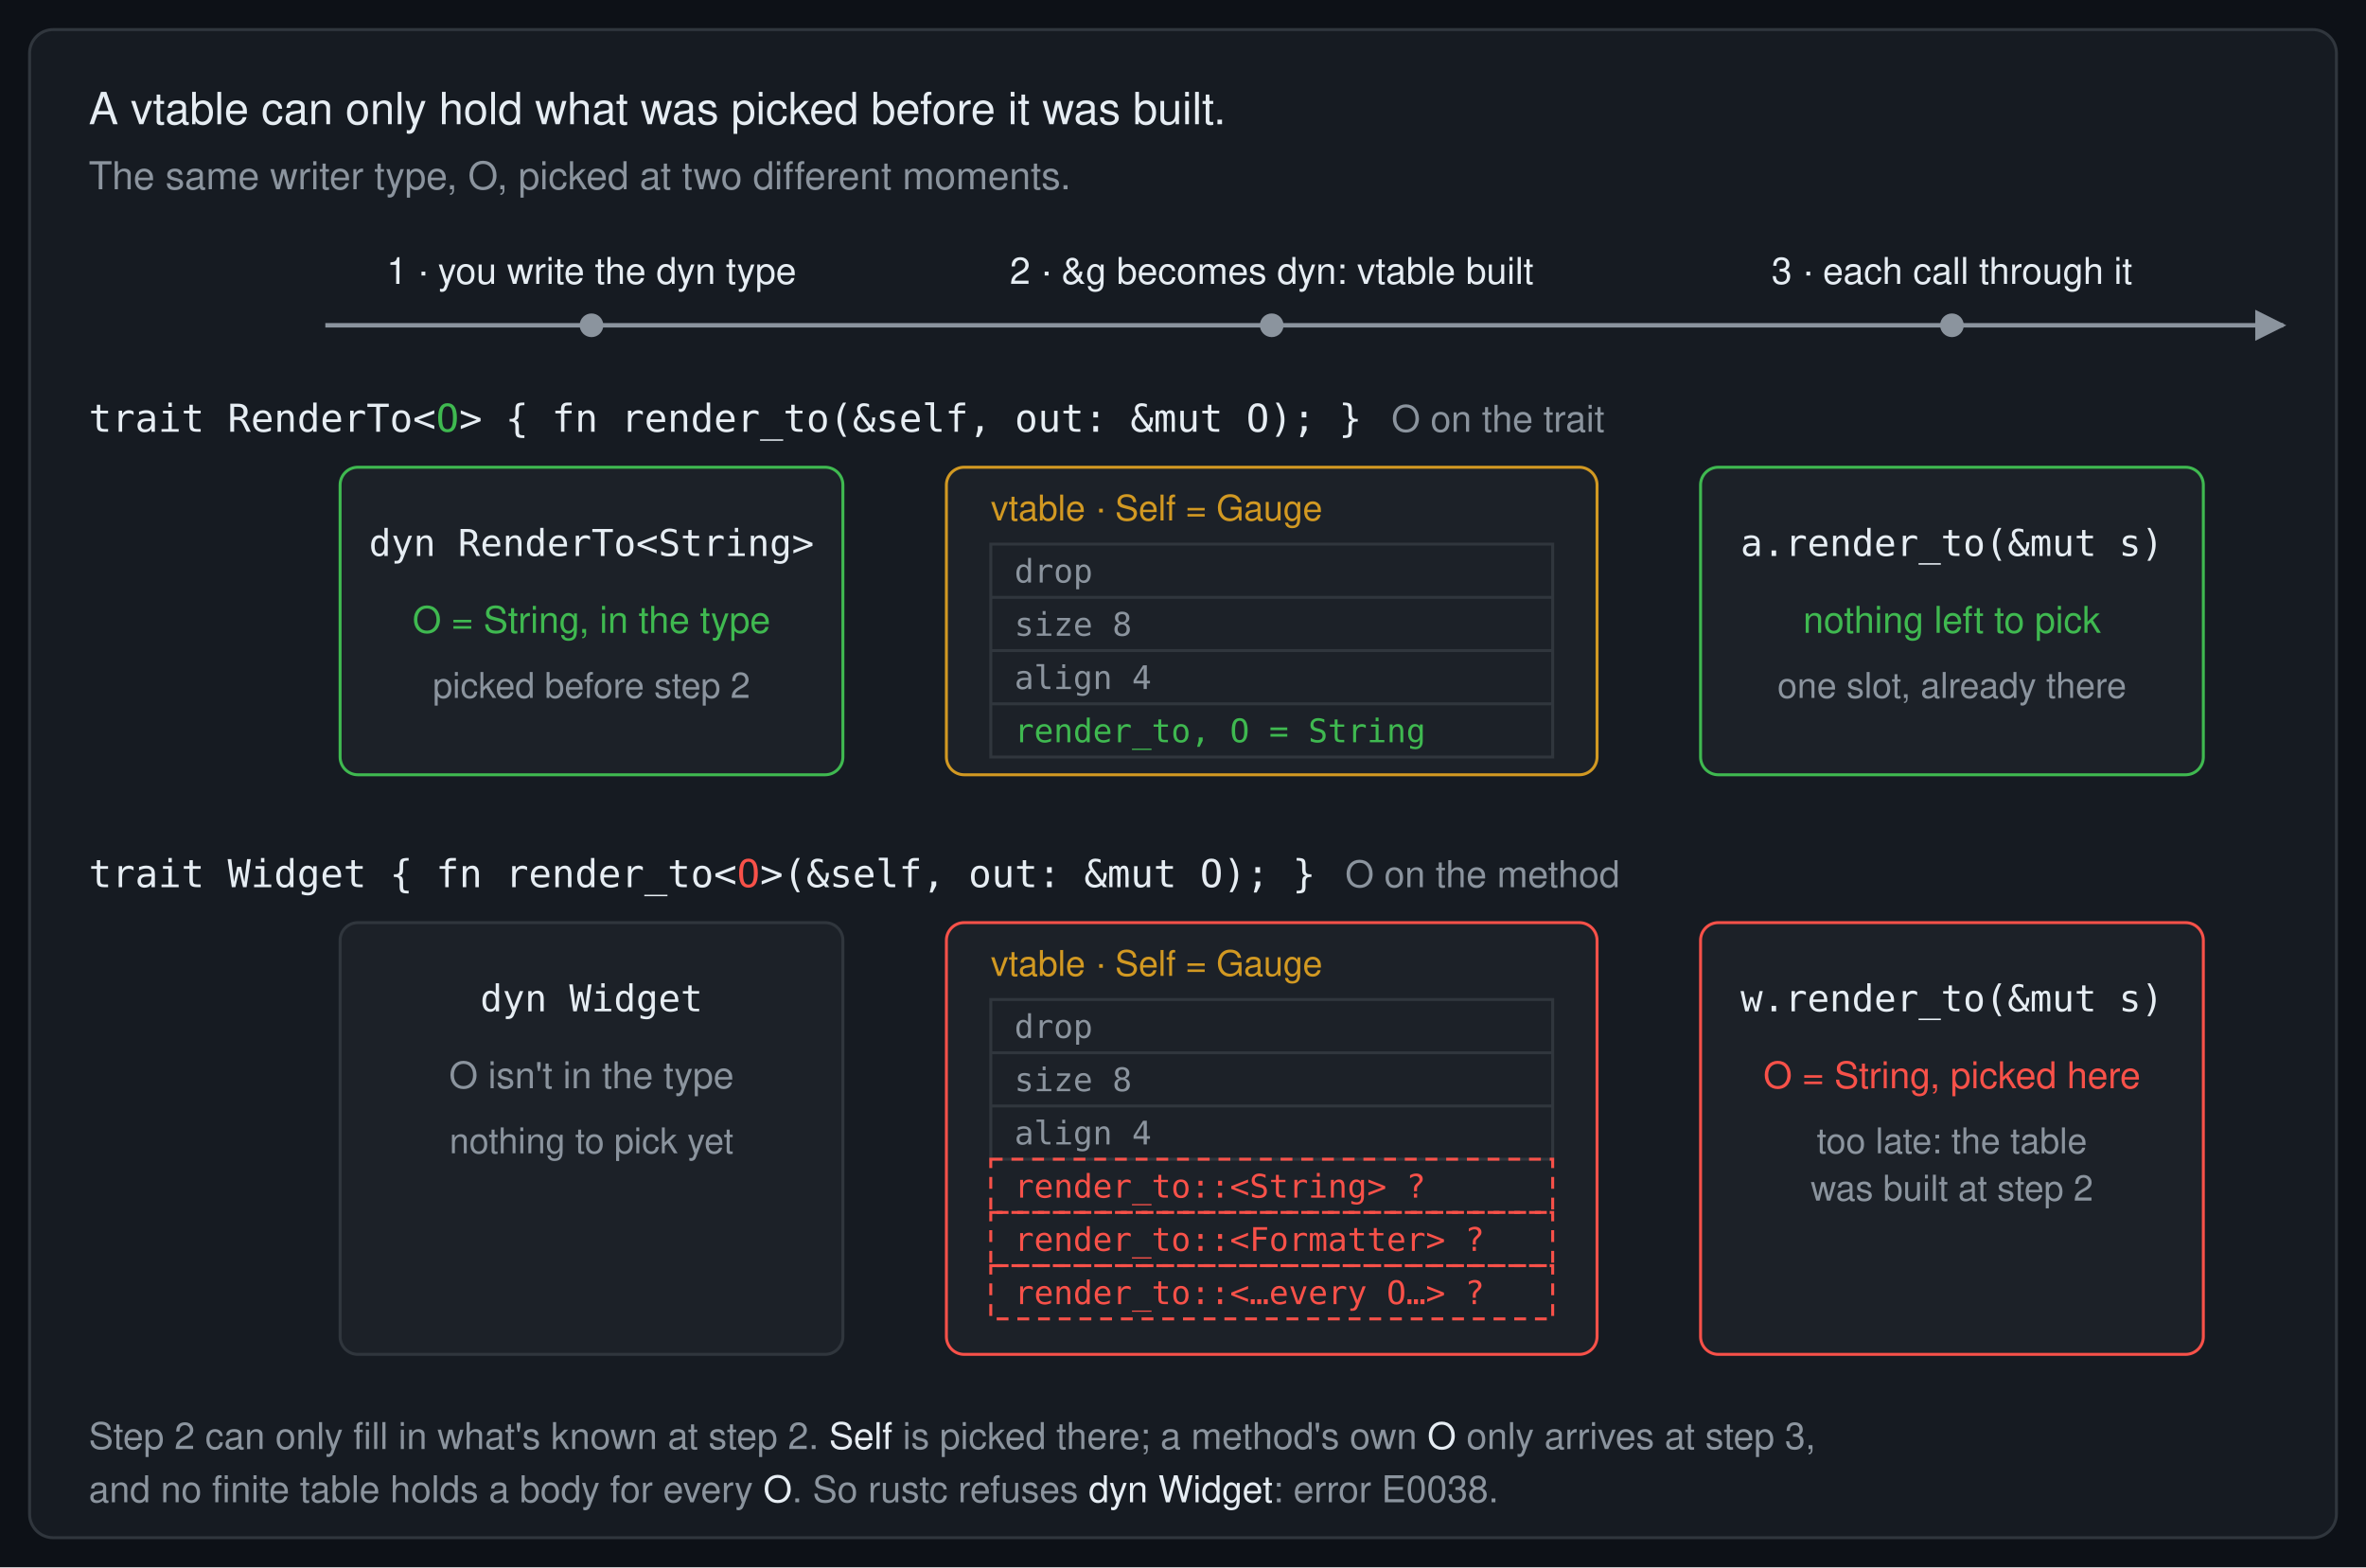
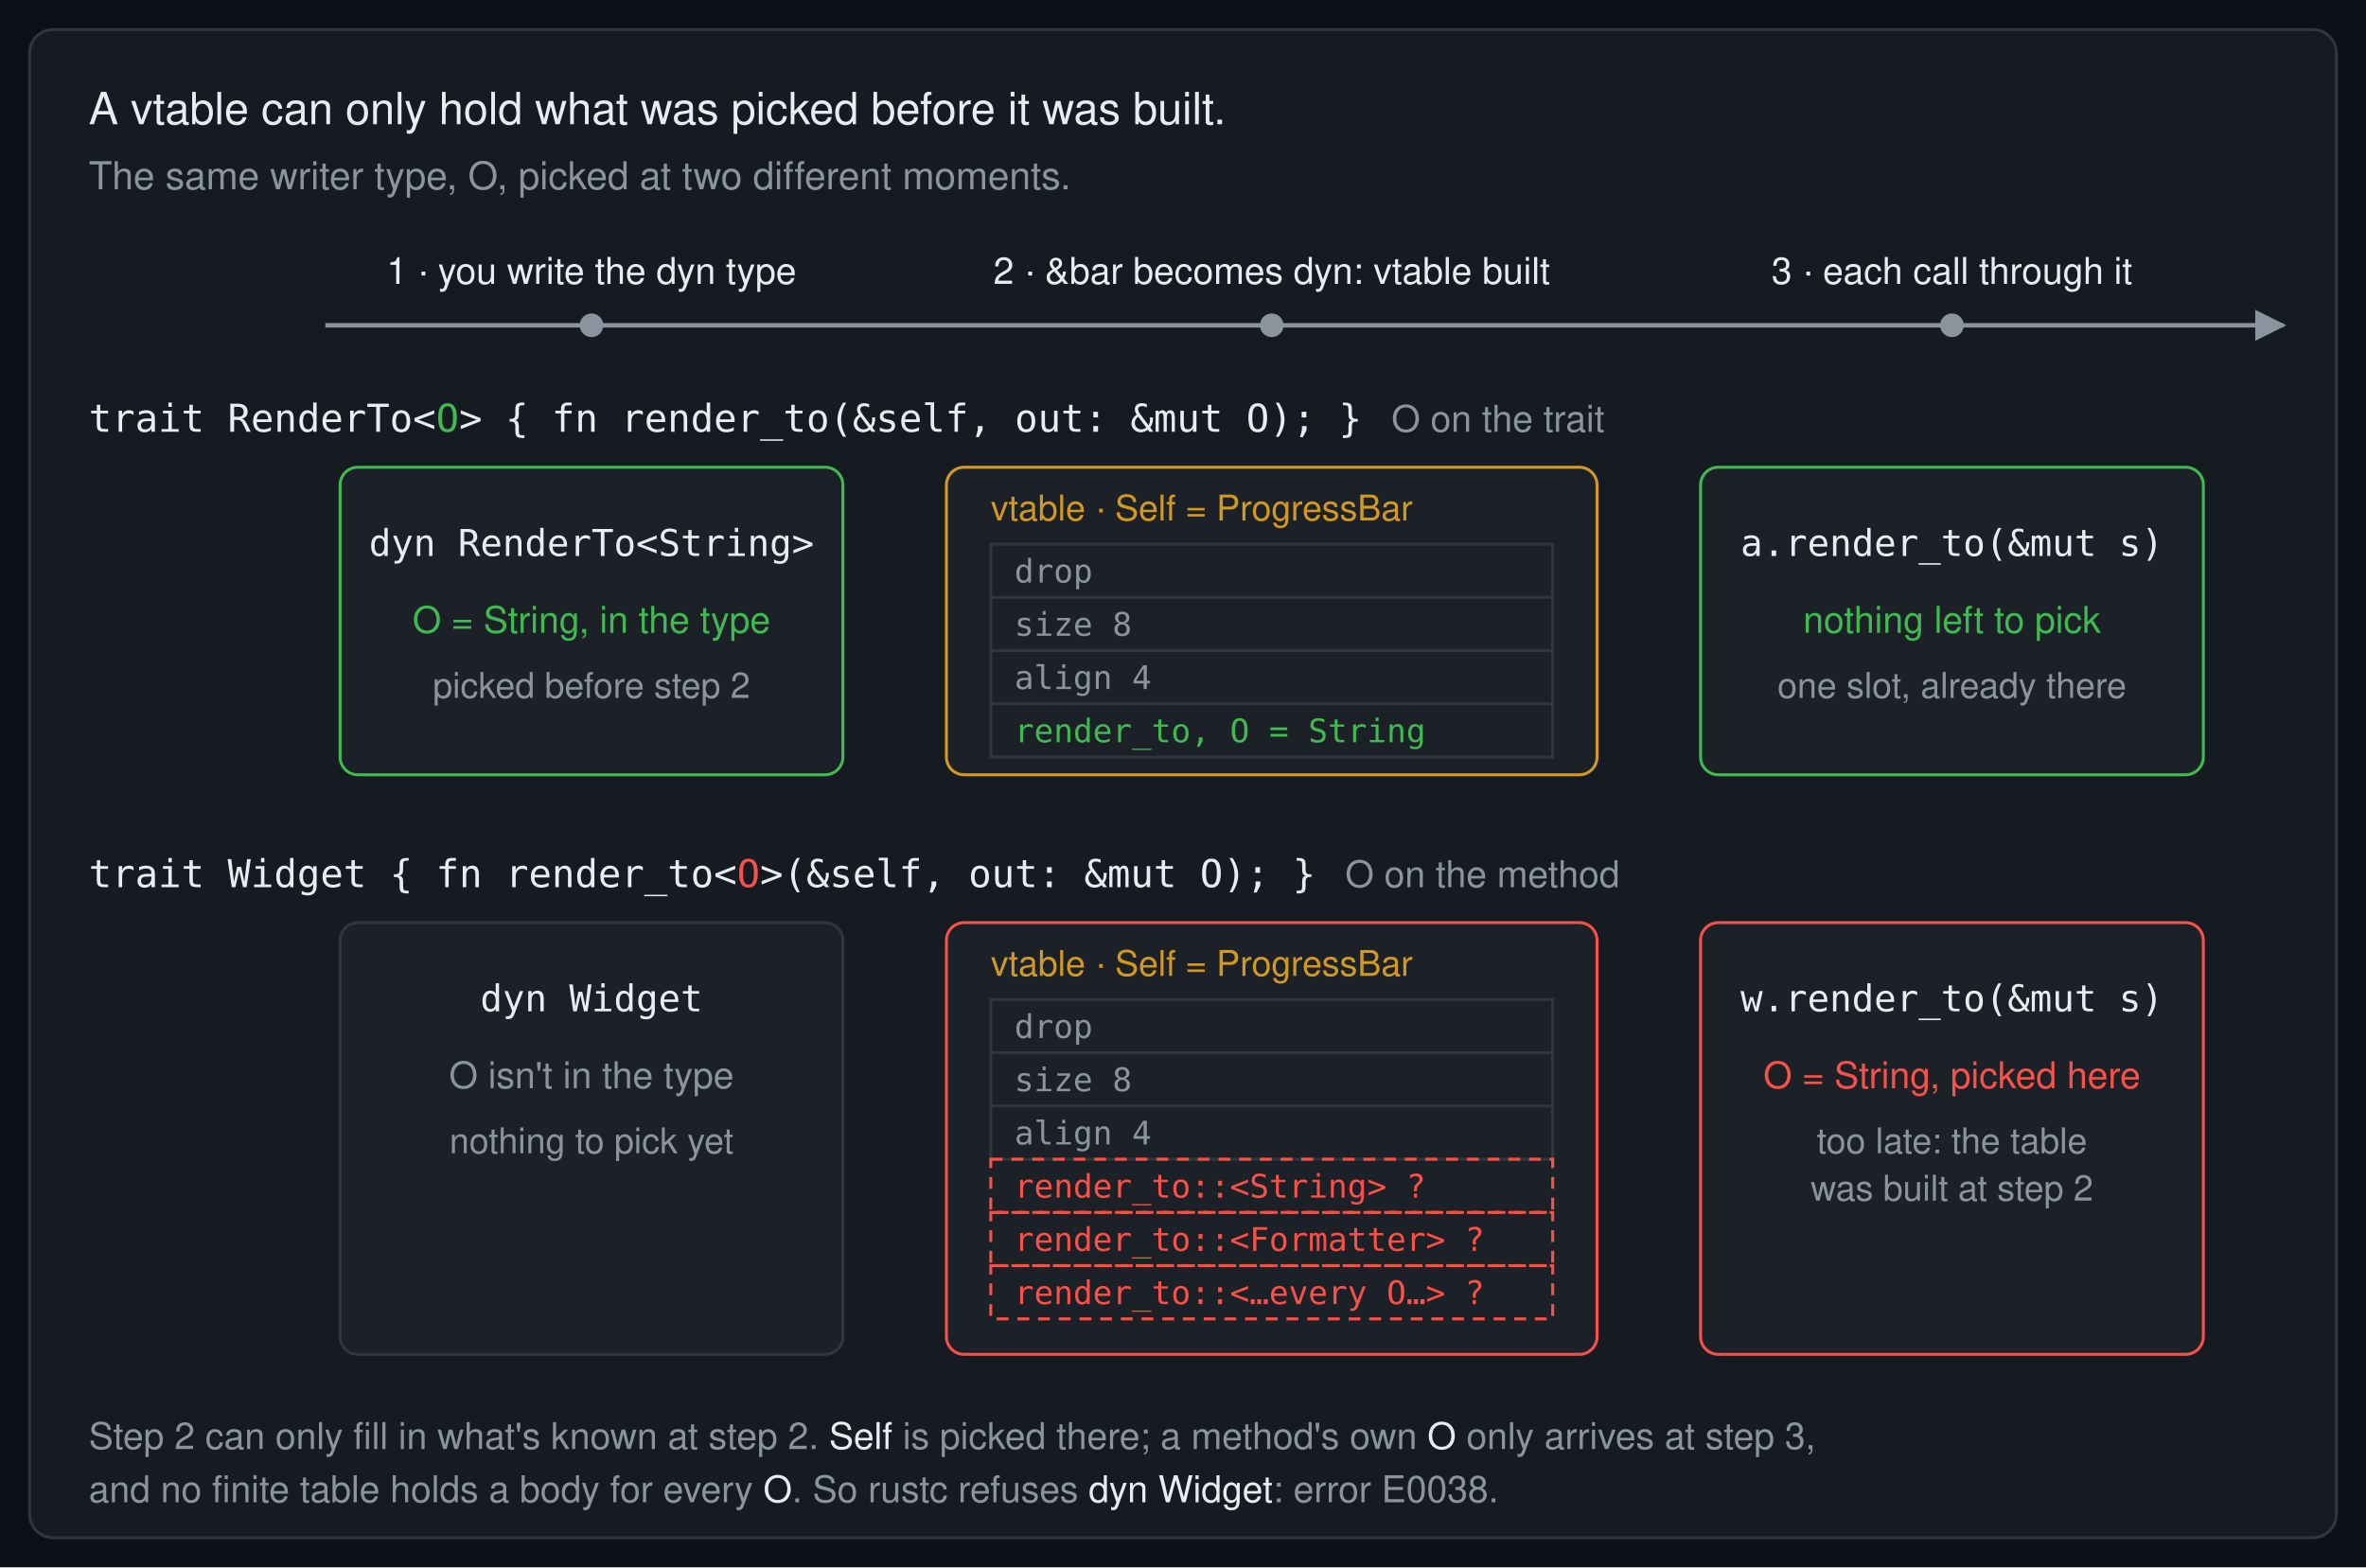
<svg xmlns="http://www.w3.org/2000/svg" viewBox="0 0 800 530" width="800" height="530" role="img" aria-labelledby="fig3-title fig3-desc">
  <defs>
    <style>
      text { font-family: 'JetBrains Mono', 'Fira Code', 'SF Mono', 'Cascadia Code', Menlo, Consolas, 'DejaVu Sans Mono', monospace; }
      .sans, .sans text { font-family: -apple-system, BlinkMacSystemFont, 'Segoe UI', Helvetica, Arial, sans-serif; }
    </style>
    <marker id="f3arrow" viewBox="0 0 10 10" refX="9" refY="5" markerWidth="7" markerHeight="7" orient="auto-start-reverse">
      <path d="M0,0 L10,5 L0,10 z" fill="#8b949e" />
    </marker>
  </defs>
  <rect width="800" height="530" fill="#0d1117" />
  <rect x="10" y="10" width="780" height="510" rx="8" fill="#161b22" stroke="#30363d" />
  <text class="sans" x="30" y="42" font-size="15" fill="#e6edf3">A vtable can only hold what was picked before it was built.</text>
  <text class="sans" x="30" y="64" font-size="13" fill="#8b949e">The same writer type, O, picked at two different moments.</text>
  <g class="sans" font-size="12.5" fill="#e6edf3" text-anchor="middle">
    <text x="200" y="96">1 · you write the dyn type</text>
-     <text x="430" y="96">2 · &amp;g becomes dyn: vtable built</text>
+     <text x="430" y="96">2 · &amp;bar becomes dyn: vtable built</text>
    <text x="660" y="96">3 · each call through it</text>
  </g>
  <line x1="110" y1="110" x2="772" y2="110" stroke="#8b949e" stroke-width="1.5" marker-end="url(#f3arrow)" />
  <g fill="#8b949e">
    <circle cx="200" cy="110" r="4" />
    <circle cx="430" cy="110" r="4" />
    <circle cx="660" cy="110" r="4" />
  </g>
  <text x="30" y="146" font-size="13" fill="#e6edf3">trait RenderTo&lt;<tspan fill="#3fb950">O</tspan>&gt; { fn render_to(&amp;self, out: &amp;mut O); }<tspan class="sans" dx="10" font-size="12.5" fill="#8b949e">O on the trait</tspan>
  </text>
  <rect x="115" y="158" width="170" height="104" rx="6" fill="#1c2128" stroke="#3fb950" />
  <text x="200" y="188" font-size="12.5" fill="#e6edf3" text-anchor="middle">dyn RenderTo&lt;String&gt;</text>
  <text class="sans" x="200" y="214" font-size="12.5" fill="#3fb950" text-anchor="middle">O = String, in the type</text>
  <text class="sans" x="200" y="236" font-size="12" fill="#8b949e" text-anchor="middle">picked before step 2</text>
  <rect x="320" y="158" width="220" height="104" rx="6" fill="#1c2128" stroke="#d29922" />
-   <text class="sans" x="335" y="176" font-size="12" fill="#d29922">vtable · Self = Gauge</text>
+   <text class="sans" x="335" y="176" font-size="12" fill="#d29922">vtable · Self = ProgressBar</text>
  <g stroke="#30363d" fill="none">
    <rect x="335" y="184" width="190" height="72" />
    <line x1="335" y1="202" x2="525" y2="202" />
    <line x1="335" y1="220" x2="525" y2="220" />
    <line x1="335" y1="238" x2="525" y2="238" />
  </g>
  <g font-size="11" fill="#8b949e">
    <text x="343" y="197">drop</text>
    <text x="343" y="215">size 8</text>
    <text x="343" y="233">align 4</text>
  </g>
  <text x="343" y="251" font-size="11" fill="#3fb950">render_to, O = String</text>
  <rect x="575" y="158" width="170" height="104" rx="6" fill="#1c2128" stroke="#3fb950" />
  <text x="660" y="188" font-size="12.5" fill="#e6edf3" text-anchor="middle">a.render_to(&amp;mut s)</text>
  <text class="sans" x="660" y="214" font-size="12.5" fill="#3fb950" text-anchor="middle">nothing left to pick</text>
  <text class="sans" x="660" y="236" font-size="12" fill="#8b949e" text-anchor="middle">one slot, already there</text>
  <text x="30" y="300" font-size="13" fill="#e6edf3">trait Widget { fn render_to&lt;<tspan fill="#f85149">O</tspan>&gt;(&amp;self, out: &amp;mut O); }<tspan class="sans" dx="10" font-size="12.5" fill="#8b949e">O on the method</tspan>
  </text>
  <rect x="115" y="312" width="170" height="146" rx="6" fill="#1c2128" stroke="#30363d" />
  <text x="200" y="342" font-size="12.5" fill="#e6edf3" text-anchor="middle">dyn Widget</text>
  <text class="sans" x="200" y="368" font-size="12.5" fill="#8b949e" text-anchor="middle">O isn't in the type</text>
  <text class="sans" x="200" y="390" font-size="12" fill="#8b949e" text-anchor="middle">nothing to pick yet</text>
  <rect x="320" y="312" width="220" height="146" rx="6" fill="#1c2128" stroke="#f85149" />
-   <text class="sans" x="335" y="330" font-size="12" fill="#d29922">vtable · Self = Gauge</text>
+   <text class="sans" x="335" y="330" font-size="12" fill="#d29922">vtable · Self = ProgressBar</text>
  <g stroke="#30363d" fill="none">
    <rect x="335" y="338" width="190" height="54" />
    <line x1="335" y1="356" x2="525" y2="356" />
    <line x1="335" y1="374" x2="525" y2="374" />
  </g>
  <g font-size="11" fill="#8b949e">
    <text x="343" y="351">drop</text>
    <text x="343" y="369">size 8</text>
    <text x="343" y="387">align 4</text>
  </g>
  <g stroke="#f85149" stroke-dasharray="4 3" fill="none">
    <rect x="335" y="392" width="190" height="18" />
    <rect x="335" y="410" width="190" height="18" />
    <rect x="335" y="428" width="190" height="18" />
  </g>
  <g font-size="11" fill="#f85149">
    <text x="343" y="405">render_to::&lt;String&gt; ?</text>
    <text x="343" y="423">render_to::&lt;Formatter&gt; ?</text>
    <text x="343" y="441">render_to::&lt;…every O…&gt; ?</text>
  </g>
  <rect x="575" y="312" width="170" height="146" rx="6" fill="#1c2128" stroke="#f85149" />
  <text x="660" y="342" font-size="12.5" fill="#e6edf3" text-anchor="middle">w.render_to(&amp;mut s)</text>
  <text class="sans" x="660" y="368" font-size="12.5" fill="#f85149" text-anchor="middle">O = String, picked here</text>
  <text class="sans" x="660" y="390" font-size="12" fill="#8b949e" text-anchor="middle">too late: the table</text>
  <text class="sans" x="660" y="406" font-size="12" fill="#8b949e" text-anchor="middle">was built at step 2</text>
  <text class="sans" x="30" y="490" font-size="12.5" fill="#8b949e">Step 2 can only fill in what's known at step 2. <tspan fill="#e6edf3">Self</tspan> is picked there; a method's own <tspan fill="#e6edf3">O</tspan> only arrives at step 3,</text>
  <text class="sans" x="30" y="508" font-size="12.5" fill="#8b949e">and no finite table holds a body for every <tspan fill="#e6edf3">O</tspan>. So rustc refuses <tspan fill="#e6edf3">dyn Widget</tspan>: error E0038.</text>
</svg>
